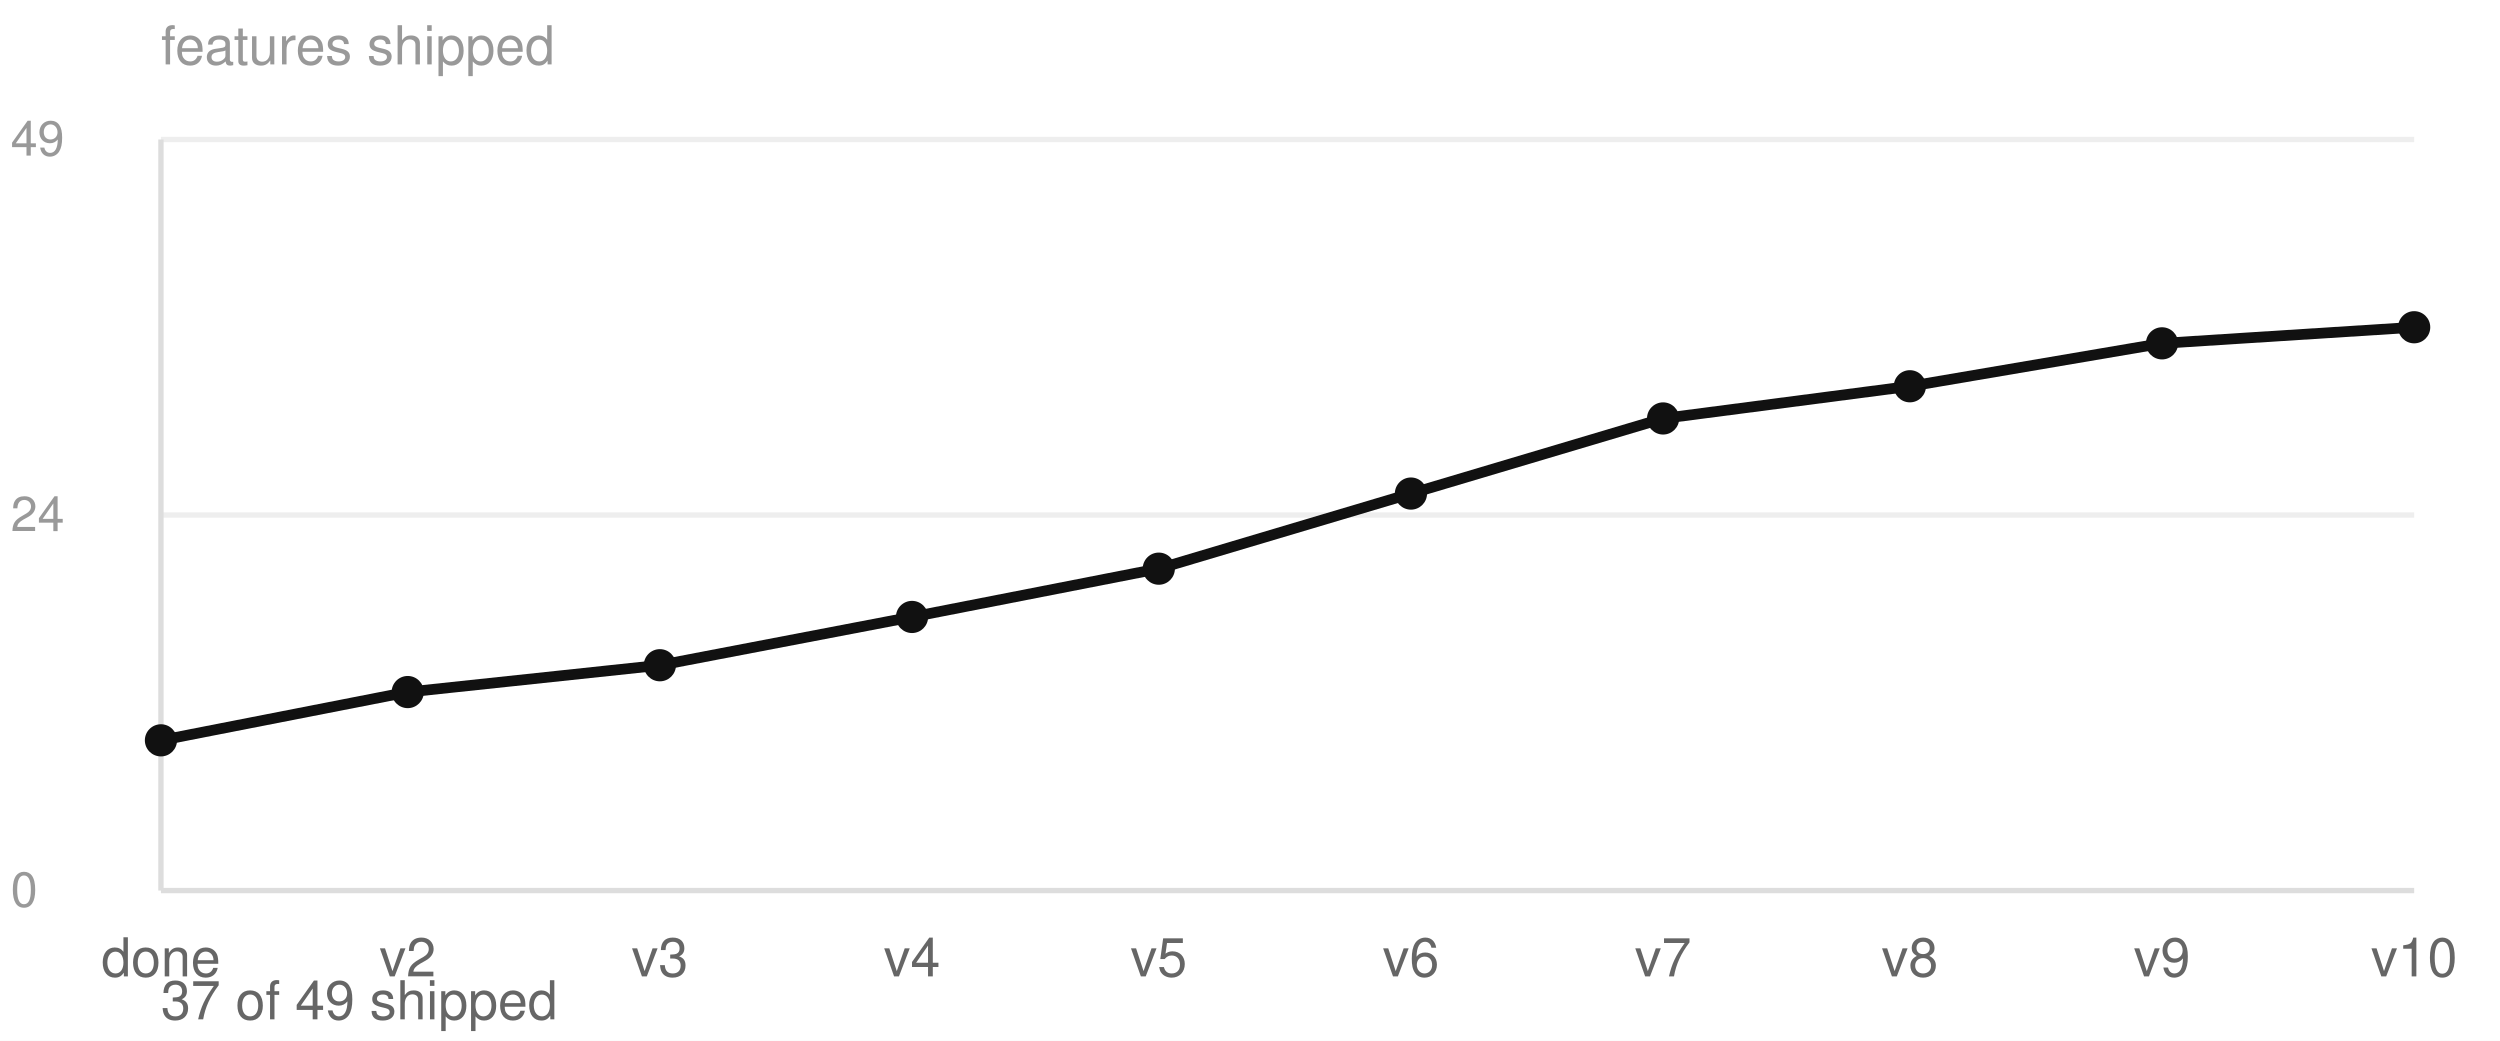
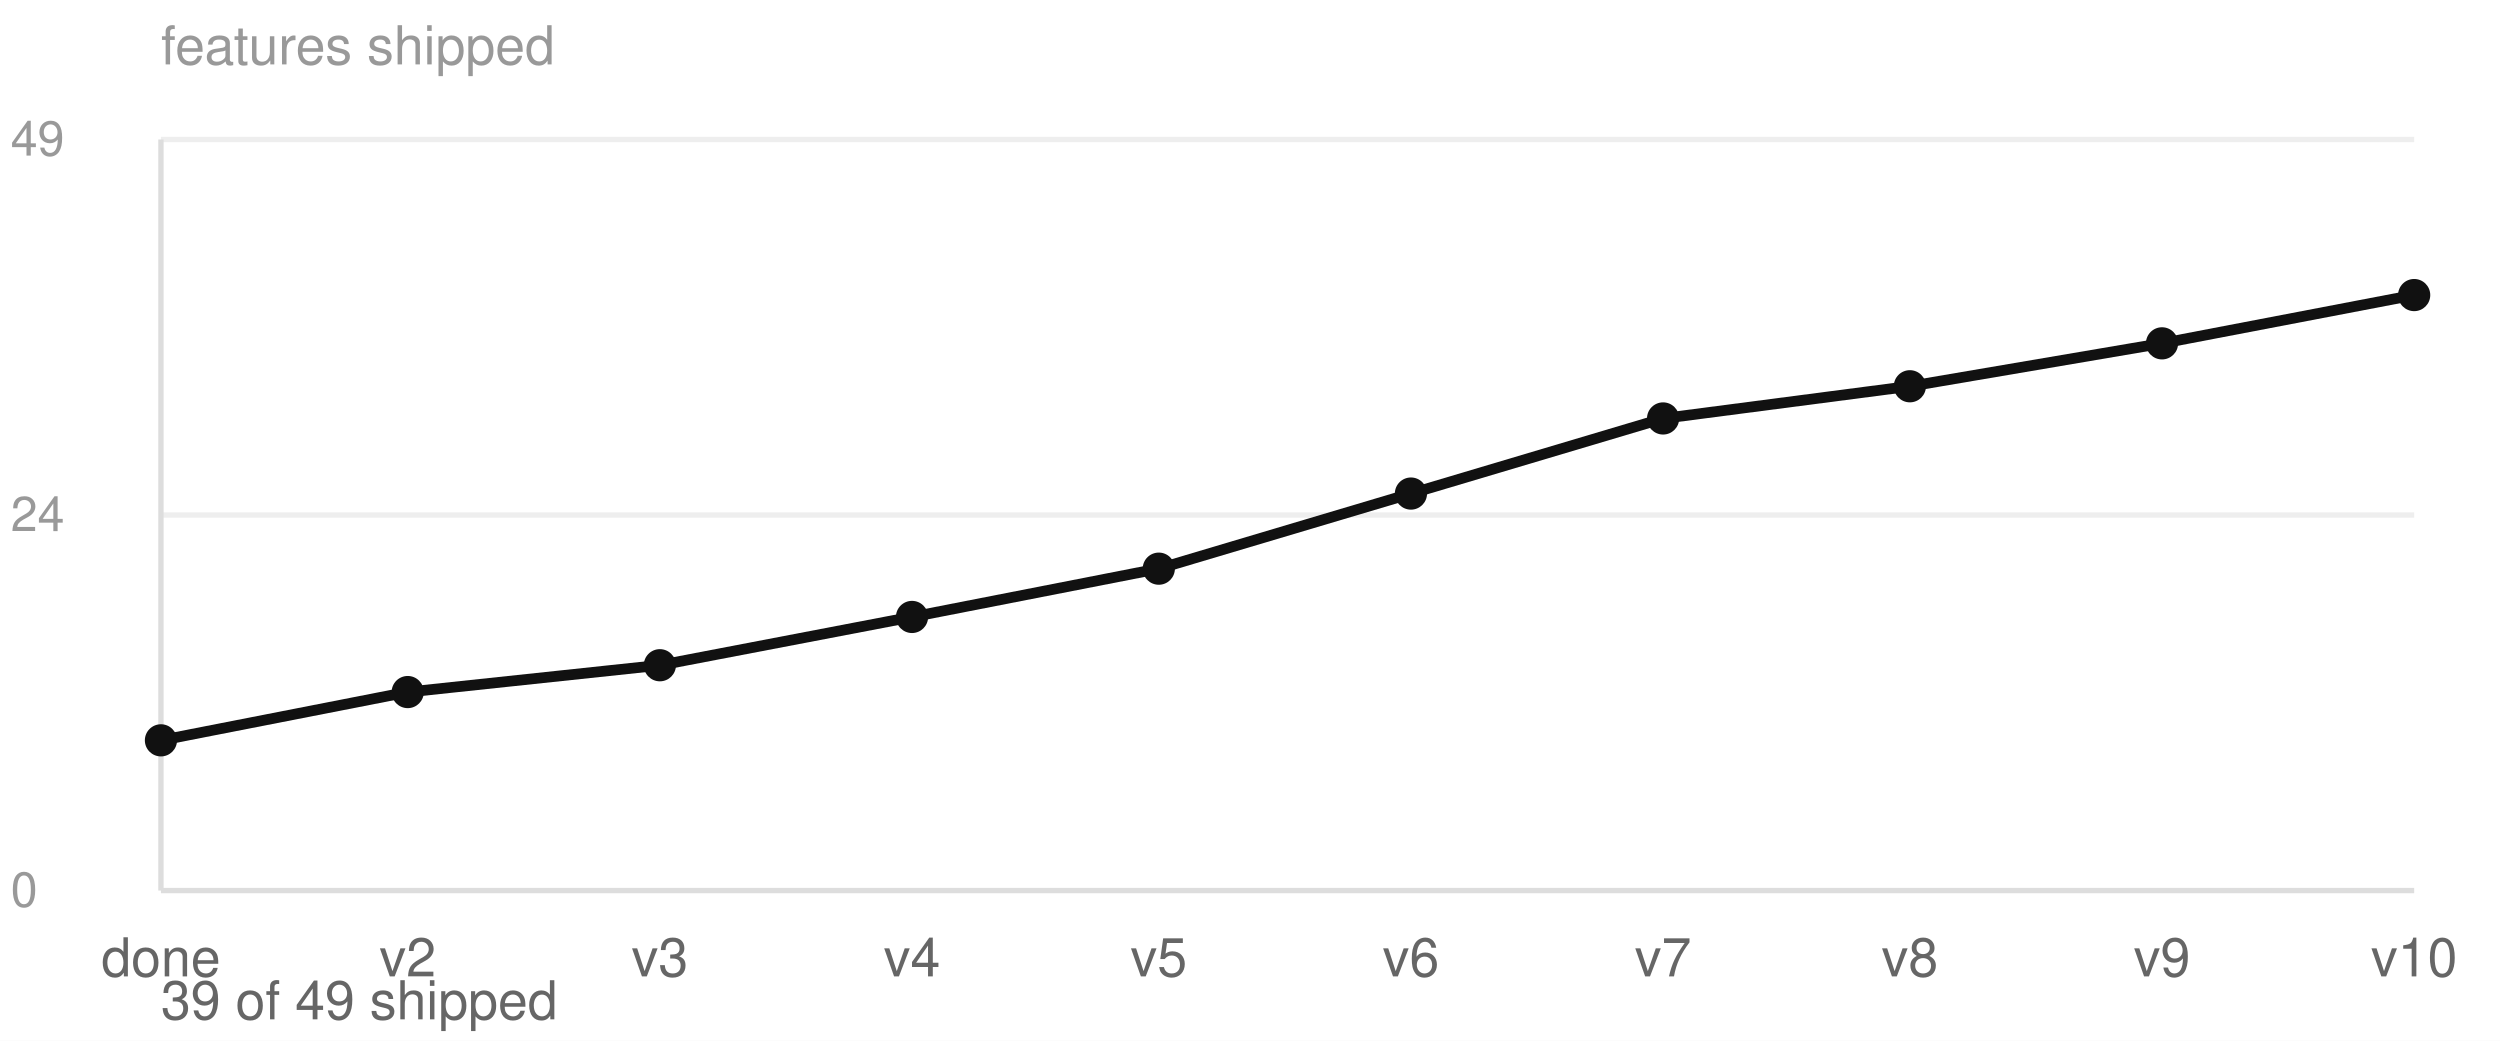
<svg xmlns="http://www.w3.org/2000/svg" width="466" height="194" viewBox="0 0 466 194">
  <rect width="100%" height="100%" fill="#ffffff" />
  <text x="30" y="12" font-family="-apple-system,Helvetica,Arial,sans-serif" font-size="10" fill="#999">features shipped</text>
  <line x1="30" y1="26" x2="450" y2="26" stroke="#eee" />
  <text x="2" y="29" font-family="-apple-system,Helvetica,Arial,sans-serif" font-size="9" fill="#999">49</text>
  <line x1="30" y1="96" x2="450" y2="96" stroke="#eee" />
  <text x="2" y="99" font-family="-apple-system,Helvetica,Arial,sans-serif" font-size="9" fill="#999">24</text>
  <line x1="30" y1="26" x2="30" y2="166" stroke="#ddd" />
  <line x1="30" y1="166" x2="450" y2="166" stroke="#ddd" />
  <text x="2" y="169" font-family="-apple-system,Helvetica,Arial,sans-serif" font-size="9" fill="#999">0</text>
-   <polyline points="30,138 76,129 123,124 170,115 216,106 263,92 310,78 356,72 403,64 450,61 " fill="none" stroke="#111" stroke-width="2" />
+   <polyline points="30,138 76,129 123,124 170,115 216,106 263,92 310,78 356,72 403,64 450,55 " fill="none" stroke="#111" stroke-width="2" />
  <circle cx="30" cy="138" r="3" fill="#111" />
  <circle cx="76" cy="129" r="3" fill="#111" />
  <circle cx="123" cy="124" r="3" fill="#111" />
  <circle cx="170" cy="115" r="3" fill="#111" />
  <circle cx="216" cy="106" r="3" fill="#111" />
  <circle cx="263" cy="92" r="3" fill="#111" />
  <circle cx="310" cy="78" r="3" fill="#111" />
  <circle cx="356" cy="72" r="3" fill="#111" />
  <circle cx="403" cy="64" r="3" fill="#111" />
-   <circle cx="450" cy="61" r="3" fill="#111" />
+   <circle cx="450" cy="55" r="3" fill="#111" />
  <text x="30" y="182" font-family="-apple-system,Helvetica,Arial,sans-serif" font-size="10" fill="#666" text-anchor="middle">done</text>
  <text x="76" y="182" font-family="-apple-system,Helvetica,Arial,sans-serif" font-size="10" fill="#666" text-anchor="middle">v2</text>
  <text x="123" y="182" font-family="-apple-system,Helvetica,Arial,sans-serif" font-size="10" fill="#666" text-anchor="middle">v3</text>
  <text x="170" y="182" font-family="-apple-system,Helvetica,Arial,sans-serif" font-size="10" fill="#666" text-anchor="middle">v4</text>
  <text x="216" y="182" font-family="-apple-system,Helvetica,Arial,sans-serif" font-size="10" fill="#666" text-anchor="middle">v5</text>
  <text x="263" y="182" font-family="-apple-system,Helvetica,Arial,sans-serif" font-size="10" fill="#666" text-anchor="middle">v6</text>
  <text x="310" y="182" font-family="-apple-system,Helvetica,Arial,sans-serif" font-size="10" fill="#666" text-anchor="middle">v7</text>
  <text x="356" y="182" font-family="-apple-system,Helvetica,Arial,sans-serif" font-size="10" fill="#666" text-anchor="middle">v8</text>
  <text x="403" y="182" font-family="-apple-system,Helvetica,Arial,sans-serif" font-size="10" fill="#666" text-anchor="middle">v9</text>
  <text x="450" y="182" font-family="-apple-system,Helvetica,Arial,sans-serif" font-size="10" fill="#666" text-anchor="middle">v10</text>
-   <text x="30" y="190" font-family="-apple-system,Helvetica,Arial,sans-serif" font-size="10" fill="#666">37 of 49 shipped</text>
+   <text x="30" y="190" font-family="-apple-system,Helvetica,Arial,sans-serif" font-size="10" fill="#666">39 of 49 shipped</text>
</svg>
